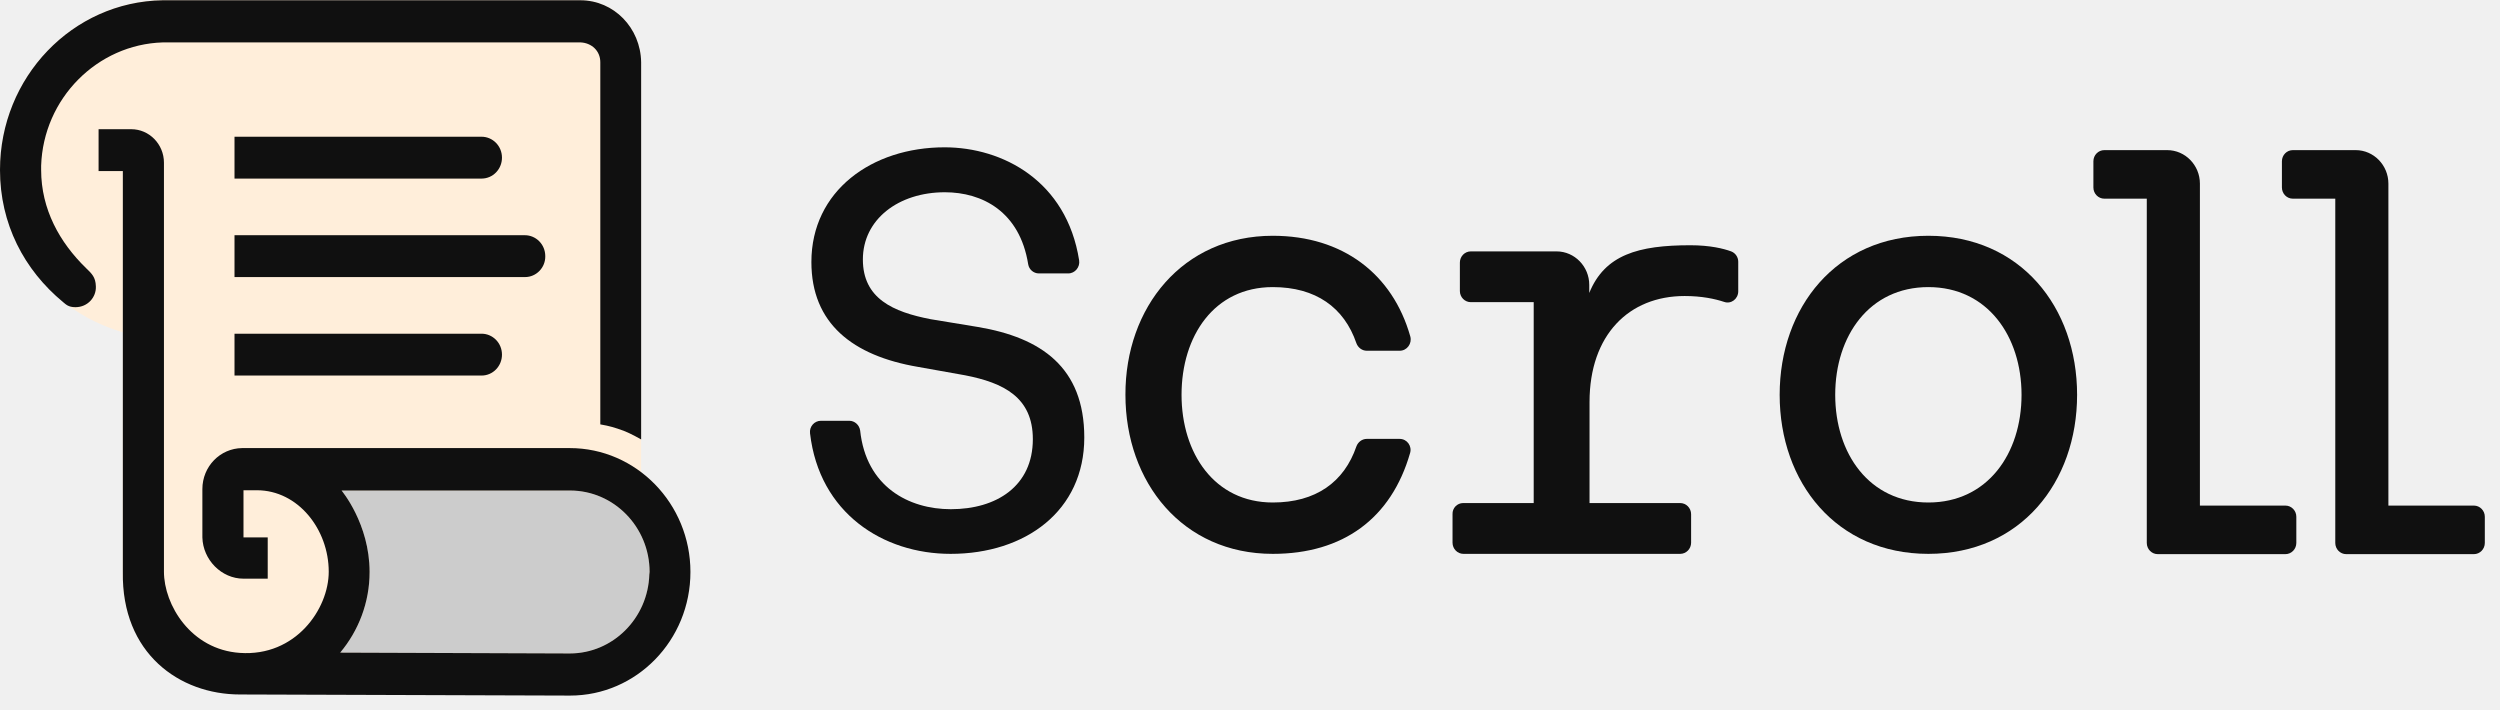
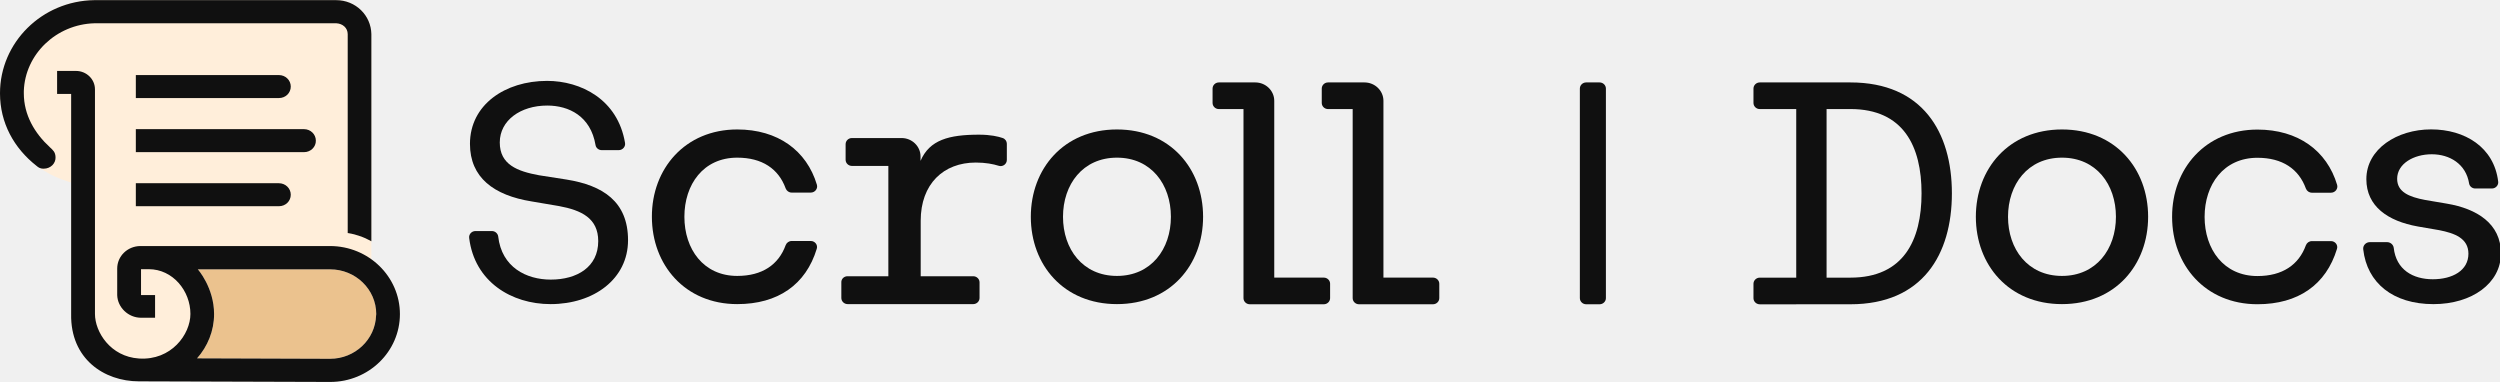
- <svg xmlns="http://www.w3.org/2000/svg" width="81" height="23" viewBox="0 0 81 23" fill="none">
-   <path d="M30.613 6.229C29.113 6.229 27.957 7.106 27.957 8.407C27.957 9.673 28.936 10.107 30.154 10.342L31.69 10.595C33.728 10.939 35.131 11.897 35.131 14.175C35.131 16.553 33.225 17.945 30.799 17.945C28.61 17.945 26.545 16.625 26.245 14.039C26.218 13.822 26.386 13.633 26.598 13.633H27.516C27.692 13.633 27.842 13.768 27.869 13.949C28.063 15.775 29.448 16.498 30.807 16.498C32.29 16.498 33.464 15.748 33.464 14.229C33.464 12.873 32.519 12.403 31.266 12.159L29.748 11.888C27.622 11.526 26.289 10.478 26.289 8.489C26.289 6.184 28.248 4.773 30.604 4.773C32.484 4.773 34.558 5.858 34.964 8.435C34.999 8.652 34.831 8.859 34.611 8.859H33.658C33.49 8.859 33.34 8.733 33.313 8.561C33.04 6.853 31.822 6.229 30.613 6.229Z" fill="#101010" />
-   <path d="M41.238 7.639C43.506 7.639 45.121 8.878 45.694 10.902C45.756 11.129 45.589 11.364 45.35 11.364H44.283C44.133 11.364 44 11.264 43.947 11.12C43.55 9.962 42.632 9.302 41.238 9.302C39.341 9.302 38.282 10.884 38.282 12.792C38.282 14.69 39.35 16.281 41.238 16.281C42.632 16.281 43.55 15.621 43.947 14.464C44 14.32 44.133 14.22 44.283 14.22H45.35C45.589 14.22 45.756 14.455 45.686 14.681C45.077 16.797 43.515 17.945 41.238 17.945C38.317 17.945 36.464 15.63 36.464 12.792C36.455 9.962 38.317 7.639 41.238 7.639Z" fill="#101010" />
-   <path d="M47.406 16.299H49.692V9.79H47.653C47.459 9.79 47.3 9.628 47.3 9.429V8.507C47.3 8.308 47.459 8.145 47.653 8.145H50.433C51.015 8.145 51.492 8.633 51.492 9.23V9.492C51.995 8.254 53.08 7.946 54.766 7.946C55.41 7.946 55.843 8.055 56.09 8.145C56.231 8.199 56.319 8.335 56.319 8.48V9.438C56.319 9.682 56.09 9.863 55.86 9.781C55.56 9.682 55.136 9.591 54.581 9.591C52.78 9.591 51.501 10.848 51.501 13.027V16.299H54.439C54.633 16.299 54.792 16.462 54.792 16.661V17.583C54.792 17.782 54.633 17.945 54.439 17.945H47.415C47.221 17.945 47.062 17.782 47.062 17.583V16.661C47.053 16.462 47.212 16.299 47.406 16.299Z" fill="#101010" />
-   <path d="M57.661 12.792C57.661 9.962 59.497 7.639 62.479 7.639C65.462 7.639 67.298 9.953 67.298 12.792C67.298 15.63 65.462 17.945 62.479 17.945C59.497 17.945 57.661 15.63 57.661 12.792ZM62.479 16.281C64.394 16.281 65.498 14.699 65.498 12.792C65.498 10.893 64.394 9.302 62.479 9.302C60.565 9.302 59.461 10.884 59.461 12.792C59.461 14.699 60.565 16.281 62.479 16.281Z" fill="#101010" />
-   <path d="M71.285 16.381H74.048C74.242 16.381 74.401 16.544 74.401 16.742V17.592C74.401 17.791 74.242 17.954 74.048 17.954H69.909C69.715 17.954 69.556 17.791 69.556 17.592V6.437H68.179C67.985 6.437 67.826 6.274 67.826 6.075V5.225C67.826 5.026 67.985 4.864 68.179 4.864H70.218C70.8 4.864 71.277 5.352 71.277 5.949V16.381H71.285Z" fill="#101010" />
-   <path d="M77.393 16.381H80.155C80.349 16.381 80.508 16.544 80.508 16.742V17.592C80.508 17.791 80.349 17.954 80.155 17.954H76.016C75.822 17.954 75.663 17.791 75.663 17.592V6.437H74.287C74.092 6.437 73.934 6.274 73.934 6.075V5.225C73.934 5.026 74.092 4.864 74.287 4.864H76.325C76.907 4.864 77.384 5.352 77.384 5.949V16.381H77.393Z" fill="#101010" />
-   <path d="M20.773 15.296V2.007C20.756 0.895 19.891 0 18.805 0H5.268C2.347 0.045 0 2.495 0 5.496C0 6.509 0.265 7.377 0.671 8.136C1.015 8.769 1.553 9.366 2.083 9.809C2.233 9.935 2.162 9.881 2.621 10.17C3.256 10.568 3.98 10.767 3.98 10.767L3.971 18.713C3.989 19.093 4.024 19.454 4.121 19.789C4.421 20.91 5.18 21.769 6.213 22.184C6.645 22.356 7.13 22.474 7.651 22.483L18.461 22.519C20.614 22.519 22.362 20.729 22.362 18.514C22.371 17.203 21.735 16.028 20.773 15.296Z" fill="#FFEEDA" />
-   <path d="M21.038 18.614C20.993 20.033 19.855 21.172 18.461 21.172L11.021 21.145C11.613 20.44 11.975 19.527 11.975 18.532C11.975 16.968 11.066 15.893 11.066 15.893H18.47C19.89 15.893 21.046 17.077 21.046 18.532L21.038 18.614Z" fill="#CCCCCC" />
-   <path d="M2.789 8.688C1.933 7.856 1.333 6.78 1.333 5.506V5.37C1.403 3.191 3.15 1.437 5.277 1.374H18.814C19.167 1.392 19.45 1.645 19.45 2.016V13.75C19.759 13.804 19.909 13.85 20.209 13.958C20.447 14.049 20.773 14.238 20.773 14.238V2.016C20.756 0.904 19.891 0.009 18.805 0.009H5.268C2.347 0.054 0 2.504 0 5.506C0 7.25 0.777 8.742 2.047 9.791C2.136 9.863 2.215 9.953 2.444 9.953C2.842 9.953 3.124 9.628 3.106 9.275C3.097 8.977 2.974 8.868 2.789 8.688Z" fill="#101010" />
-   <path d="M18.461 14.518H7.845C7.13 14.527 6.557 15.115 6.557 15.847V17.411C6.574 18.135 7.174 18.749 7.889 18.749H8.674V17.411H7.889V15.884C7.889 15.884 8.083 15.884 8.321 15.884C9.663 15.884 10.651 17.158 10.651 18.523C10.651 19.735 9.575 21.28 7.774 21.154C6.177 21.046 5.312 19.59 5.312 18.523V5.27C5.312 4.674 4.836 4.186 4.253 4.186H3.194V5.542H3.98V18.532C3.936 21.172 5.815 22.501 7.774 22.501L18.47 22.537C20.623 22.537 22.37 20.747 22.37 18.532C22.37 16.317 20.614 14.518 18.461 14.518ZM21.038 18.614C20.994 20.033 19.855 21.172 18.461 21.172L11.022 21.145C11.613 20.44 11.975 19.527 11.975 18.532C11.975 16.968 11.066 15.893 11.066 15.893H18.47C19.891 15.893 21.047 17.077 21.047 18.532L21.038 18.614Z" fill="#101010" />
-   <path d="M15.602 5.786H7.598V4.43H15.602C15.963 4.43 16.264 4.728 16.264 5.108C16.264 5.479 15.972 5.786 15.602 5.786Z" fill="#101010" />
-   <path d="M15.602 12.168H7.598V10.812H15.602C15.963 10.812 16.264 11.11 16.264 11.49C16.264 11.861 15.972 12.168 15.602 12.168Z" fill="#101010" />
-   <path d="M17.014 8.977H7.598V7.621H17.005C17.367 7.621 17.667 7.919 17.667 8.299C17.675 8.67 17.375 8.977 17.014 8.977Z" fill="#101010" />
+ <svg xmlns="http://www.w3.org/2000/svg" width="144" height="22" viewBox="0 0 144 22" fill="none">
+   <g clip-path="url(#clip0_3249_8926)">
+     <path d="M21.391 14.931V1.959C21.373 0.874 20.483 0 19.365 0H5.425C2.417 0.044 0 2.436 0 5.365C0 6.354 0.273 7.201 0.691 7.942C1.045 8.56 1.599 9.142 2.145 9.575C2.299 9.698 2.226 9.645 2.699 9.928C3.353 10.316 4.098 10.51 4.098 10.51L4.089 18.267C4.107 18.638 4.144 18.991 4.244 19.317C4.553 20.412 5.334 21.25 6.397 21.656C6.843 21.823 7.342 21.938 7.879 21.947L19.01 21.982C21.228 21.982 23.027 20.235 23.027 18.073C23.036 16.793 22.382 15.646 21.391 14.931Z" fill="#FFEEDA" />
+     <path d="M31.523 6.08C29.978 6.08 28.787 6.936 28.787 8.207C28.787 9.478 29.796 9.866 31.05 10.095L32.631 10.342C34.73 10.678 36.175 11.613 36.175 13.837C36.175 16.061 34.212 17.517 31.713 17.517C29.46 17.517 27.333 16.229 27.024 13.705C26.997 13.493 27.17 13.308 27.388 13.308H28.333C28.515 13.308 28.669 13.44 28.696 13.617C28.896 15.399 30.323 16.105 31.722 16.105C33.249 16.105 34.458 15.373 34.458 13.89C34.458 12.566 33.485 12.107 32.195 11.869L30.632 11.604C28.442 11.252 27.07 10.228 27.07 8.286C27.07 6.036 29.087 4.659 31.513 4.659C33.449 4.659 35.584 5.718 36.002 8.233C36.039 8.445 35.866 8.648 35.639 8.648H34.658C34.485 8.648 34.33 8.525 34.303 8.357C34.022 6.689 32.767 6.08 31.523 6.08Z" fill="#101010" />
+     <path d="M42.465 7.457C44.8 7.457 46.463 8.666 47.054 10.643C47.118 10.863 46.945 11.093 46.7 11.093H45.6C45.446 11.093 45.309 10.996 45.255 10.854C44.846 9.725 43.901 9.081 42.465 9.081C40.511 9.081 39.421 10.625 39.421 12.487C39.421 14.349 40.52 15.893 42.465 15.893C43.901 15.893 44.846 15.249 45.255 14.12C45.309 13.978 45.446 13.881 45.6 13.881H46.7C46.945 13.881 47.118 14.111 47.045 14.331C46.418 16.396 44.809 17.517 42.465 17.517C39.457 17.517 37.549 15.258 37.549 12.487C37.54 9.725 39.457 7.457 42.465 7.457Z" fill="#101010" />
+     <path d="M48.816 15.911H51.169V9.557H49.07C48.87 9.557 48.707 9.398 48.707 9.204V8.304C48.707 8.11 48.87 7.951 49.07 7.951H51.933C52.532 7.951 53.023 8.428 53.023 9.01V9.266C53.541 8.057 54.659 7.757 56.394 7.757C57.058 7.757 57.503 7.863 57.758 7.951C57.903 8.004 57.994 8.136 57.994 8.278V9.213C57.994 9.451 57.758 9.628 57.521 9.548C57.212 9.451 56.776 9.363 56.204 9.363C54.35 9.363 53.032 10.59 53.032 12.716V15.911H56.058C56.258 15.911 56.422 16.07 56.422 16.264V17.164C56.422 17.358 56.258 17.517 56.058 17.517H48.825C48.625 17.517 48.461 17.358 48.461 17.164V16.264C48.452 16.07 48.616 15.911 48.816 15.911Z" fill="#101010" />
+     <path d="M59.375 12.487C59.375 9.725 61.265 7.457 64.337 7.457C67.408 7.457 69.298 9.716 69.298 12.487C69.298 15.258 67.408 17.517 64.337 17.517C61.265 17.517 59.375 15.258 59.375 12.487ZM64.337 15.893C66.308 15.893 67.444 14.349 67.444 12.487C67.444 10.625 66.308 9.081 64.337 9.081C62.365 9.081 61.229 10.625 61.229 12.487C61.229 14.349 62.365 15.893 64.337 15.893Z" fill="#101010" />
+     <path d="M113.809 12.487C113.809 9.725 115.699 7.457 118.77 7.457C121.842 7.457 123.732 9.716 123.732 12.487C123.732 15.258 121.842 17.517 118.77 17.517C115.699 17.517 113.809 15.258 113.809 12.487ZM118.77 15.893C120.742 15.893 121.878 14.349 121.878 12.487C121.878 10.625 120.742 9.081 118.77 9.081C116.798 9.081 115.662 10.625 115.662 12.487C115.662 14.349 116.798 15.893 118.77 15.893Z" fill="#101010" />
+     <path d="M73.406 15.99H76.25C76.45 15.99 76.614 16.149 76.614 16.343V17.173C76.614 17.367 76.45 17.526 76.25 17.526H71.988C71.788 17.526 71.625 17.367 71.625 17.173V6.283H70.207C70.007 6.283 69.844 6.124 69.844 5.93V5.101C69.844 4.907 70.007 4.748 70.207 4.748H72.306C72.906 4.748 73.397 5.224 73.397 5.807V15.99H73.406Z" fill="#101010" />
+     <path d="M79.695 15.99H82.539C82.739 15.99 82.903 16.149 82.903 16.343V17.173C82.903 17.367 82.739 17.526 82.539 17.526H78.277C78.078 17.526 77.914 17.367 77.914 17.173V6.283H76.496C76.296 6.283 76.133 6.124 76.133 5.93V5.101C76.133 4.907 76.296 4.748 76.496 4.748H78.595C79.195 4.748 79.686 5.224 79.686 5.807V15.99H79.695Z" fill="#101010" />
+     <path d="M21.664 18.17C21.618 19.555 20.446 20.667 19.01 20.667L11.35 20.641C11.959 19.953 12.331 19.061 12.331 18.091C12.331 16.564 11.395 15.514 11.395 15.514H19.019C20.482 15.514 21.673 16.67 21.673 18.091L21.664 18.17Z" fill="#EBC28E" />
+     <path d="M2.872 8.481C1.99 7.669 1.372 6.619 1.372 5.374V5.242C1.445 3.115 3.244 1.403 5.434 1.341H19.374C19.737 1.359 20.028 1.606 20.028 1.968V13.422C20.346 13.475 20.501 13.519 20.81 13.625C21.055 13.714 21.391 13.899 21.391 13.899V1.968C21.373 0.882 20.483 0.009 19.365 0.009H5.425C2.417 0.053 0 2.444 0 5.374C0 7.077 0.8 8.533 2.108 9.557C2.199 9.628 2.281 9.716 2.517 9.716C2.926 9.716 3.217 9.398 3.199 9.054C3.19 8.763 3.062 8.657 2.872 8.481Z" fill="#101010" />
+     <path d="M19.01 14.172H8.078C7.342 14.181 6.751 14.755 6.751 15.47V16.996C6.769 17.702 7.387 18.302 8.123 18.302H8.932V16.996H8.123V15.505H8.569C9.95 15.505 10.968 16.749 10.968 18.082C10.968 19.264 9.859 20.773 8.005 20.65C6.361 20.544 5.47 19.123 5.47 18.082V5.145C5.47 4.562 4.979 4.086 4.38 4.086H3.289V5.41H4.098V18.091C4.052 20.667 5.988 21.965 8.005 21.965L19.019 22C21.236 22 23.035 20.253 23.035 18.091C23.035 15.929 21.227 14.172 19.01 14.172ZM21.663 18.17C21.618 19.555 20.446 20.667 19.01 20.667L11.349 20.641C11.958 19.953 12.331 19.061 12.331 18.091C12.331 16.564 11.395 15.514 11.395 15.514H19.019C20.482 15.514 21.672 16.67 21.672 18.091L21.663 18.17Z" fill="#101010" />
+     <path d="M16.066 5.648H7.824V4.324H16.066C16.439 4.324 16.748 4.615 16.748 4.986C16.748 5.357 16.448 5.648 16.066 5.648Z" fill="#101010" />
+     <path d="M16.066 11.878H7.824V10.554H16.066C16.439 10.554 16.748 10.845 16.748 11.216C16.748 11.587 16.448 11.878 16.066 11.878Z" fill="#101010" />
+     <path d="M17.52 8.763H7.824V7.439H17.511C17.884 7.439 18.193 7.73 18.193 8.101C18.202 8.463 17.893 8.763 17.52 8.763Z" fill="#101010" />
+     <path d="M92.5 17.173C92.5 17.367 92.336 17.526 92.136 17.526H91.364C91.164 17.526 91 17.367 91 17.173V5.101C91 4.907 91.164 4.748 91.364 4.748H92.136C92.336 4.748 92.5 4.907 92.5 5.101V17.173Z" fill="#101010" />
+     <path d="M106.583 4.748H101.363C101.164 4.748 101 4.907 101 5.101V5.93C101 6.124 101.164 6.283 101.363 6.283H103.463V15.992H101.363C101.164 15.992 101 16.151 101 16.345V17.175C101 17.369 101.164 17.528 101.363 17.528H103.463V17.526H106.583C110.738 17.526 112.429 14.66 112.429 11.137C112.429 7.614 110.737 4.748 106.583 4.748ZM106.583 15.992H105.211V6.281H106.583C109.647 6.281 110.681 8.435 110.681 11.136C110.681 13.837 109.646 15.992 106.583 15.992Z" fill="#101010" />
+     <path d="M130.029 7.464C132.365 7.464 134.028 8.673 134.619 10.65C134.682 10.87 134.509 11.1 134.264 11.1H133.165C133.01 11.1 132.874 11.003 132.819 10.861C132.41 9.732 131.465 9.088 130.029 9.088C128.076 9.088 126.985 10.632 126.985 12.494C126.985 14.356 128.085 15.9 130.029 15.9C131.465 15.9 132.41 15.256 132.819 14.127C132.874 13.985 133.01 13.888 133.165 13.888H134.264C134.509 13.888 134.682 14.118 134.609 14.338C133.982 16.403 132.374 17.524 130.029 17.524C127.022 17.524 125.113 15.265 125.113 12.494C125.104 9.732 127.022 7.464 130.029 7.464Z" fill="#101010" />
+     <path d="M137.877 14.265C138.016 15.543 138.993 16.085 140.129 16.085C141.264 16.085 142.181 15.582 142.181 14.614C142.181 13.723 141.384 13.433 140.508 13.259L139.272 13.046C137.538 12.737 136.302 11.885 136.302 10.318C136.302 8.576 138.076 7.453 140.029 7.453C141.981 7.453 143.653 8.477 143.894 10.448C143.93 10.656 143.76 10.857 143.536 10.857H142.57C142.4 10.857 142.249 10.735 142.221 10.57C142.042 9.447 141.105 8.886 140.069 8.886C139.032 8.886 138.076 9.427 138.076 10.299C138.076 11.053 138.754 11.343 139.69 11.518L140.946 11.731C142.659 12.021 144.054 12.873 144.054 14.595C144.054 16.318 142.38 17.518 140.168 17.518C137.836 17.518 136.341 16.298 136.122 14.363C136.094 14.142 136.274 13.947 136.503 13.947H137.492C137.682 13.947 137.848 14.082 137.877 14.266V14.265Z" fill="#101010" />
+   </g>
+   <defs>
+     <clipPath id="clip0_3249_8926">
+       <rect width="144" height="22" fill="white" />
+     </clipPath>
+   </defs>
</svg>
